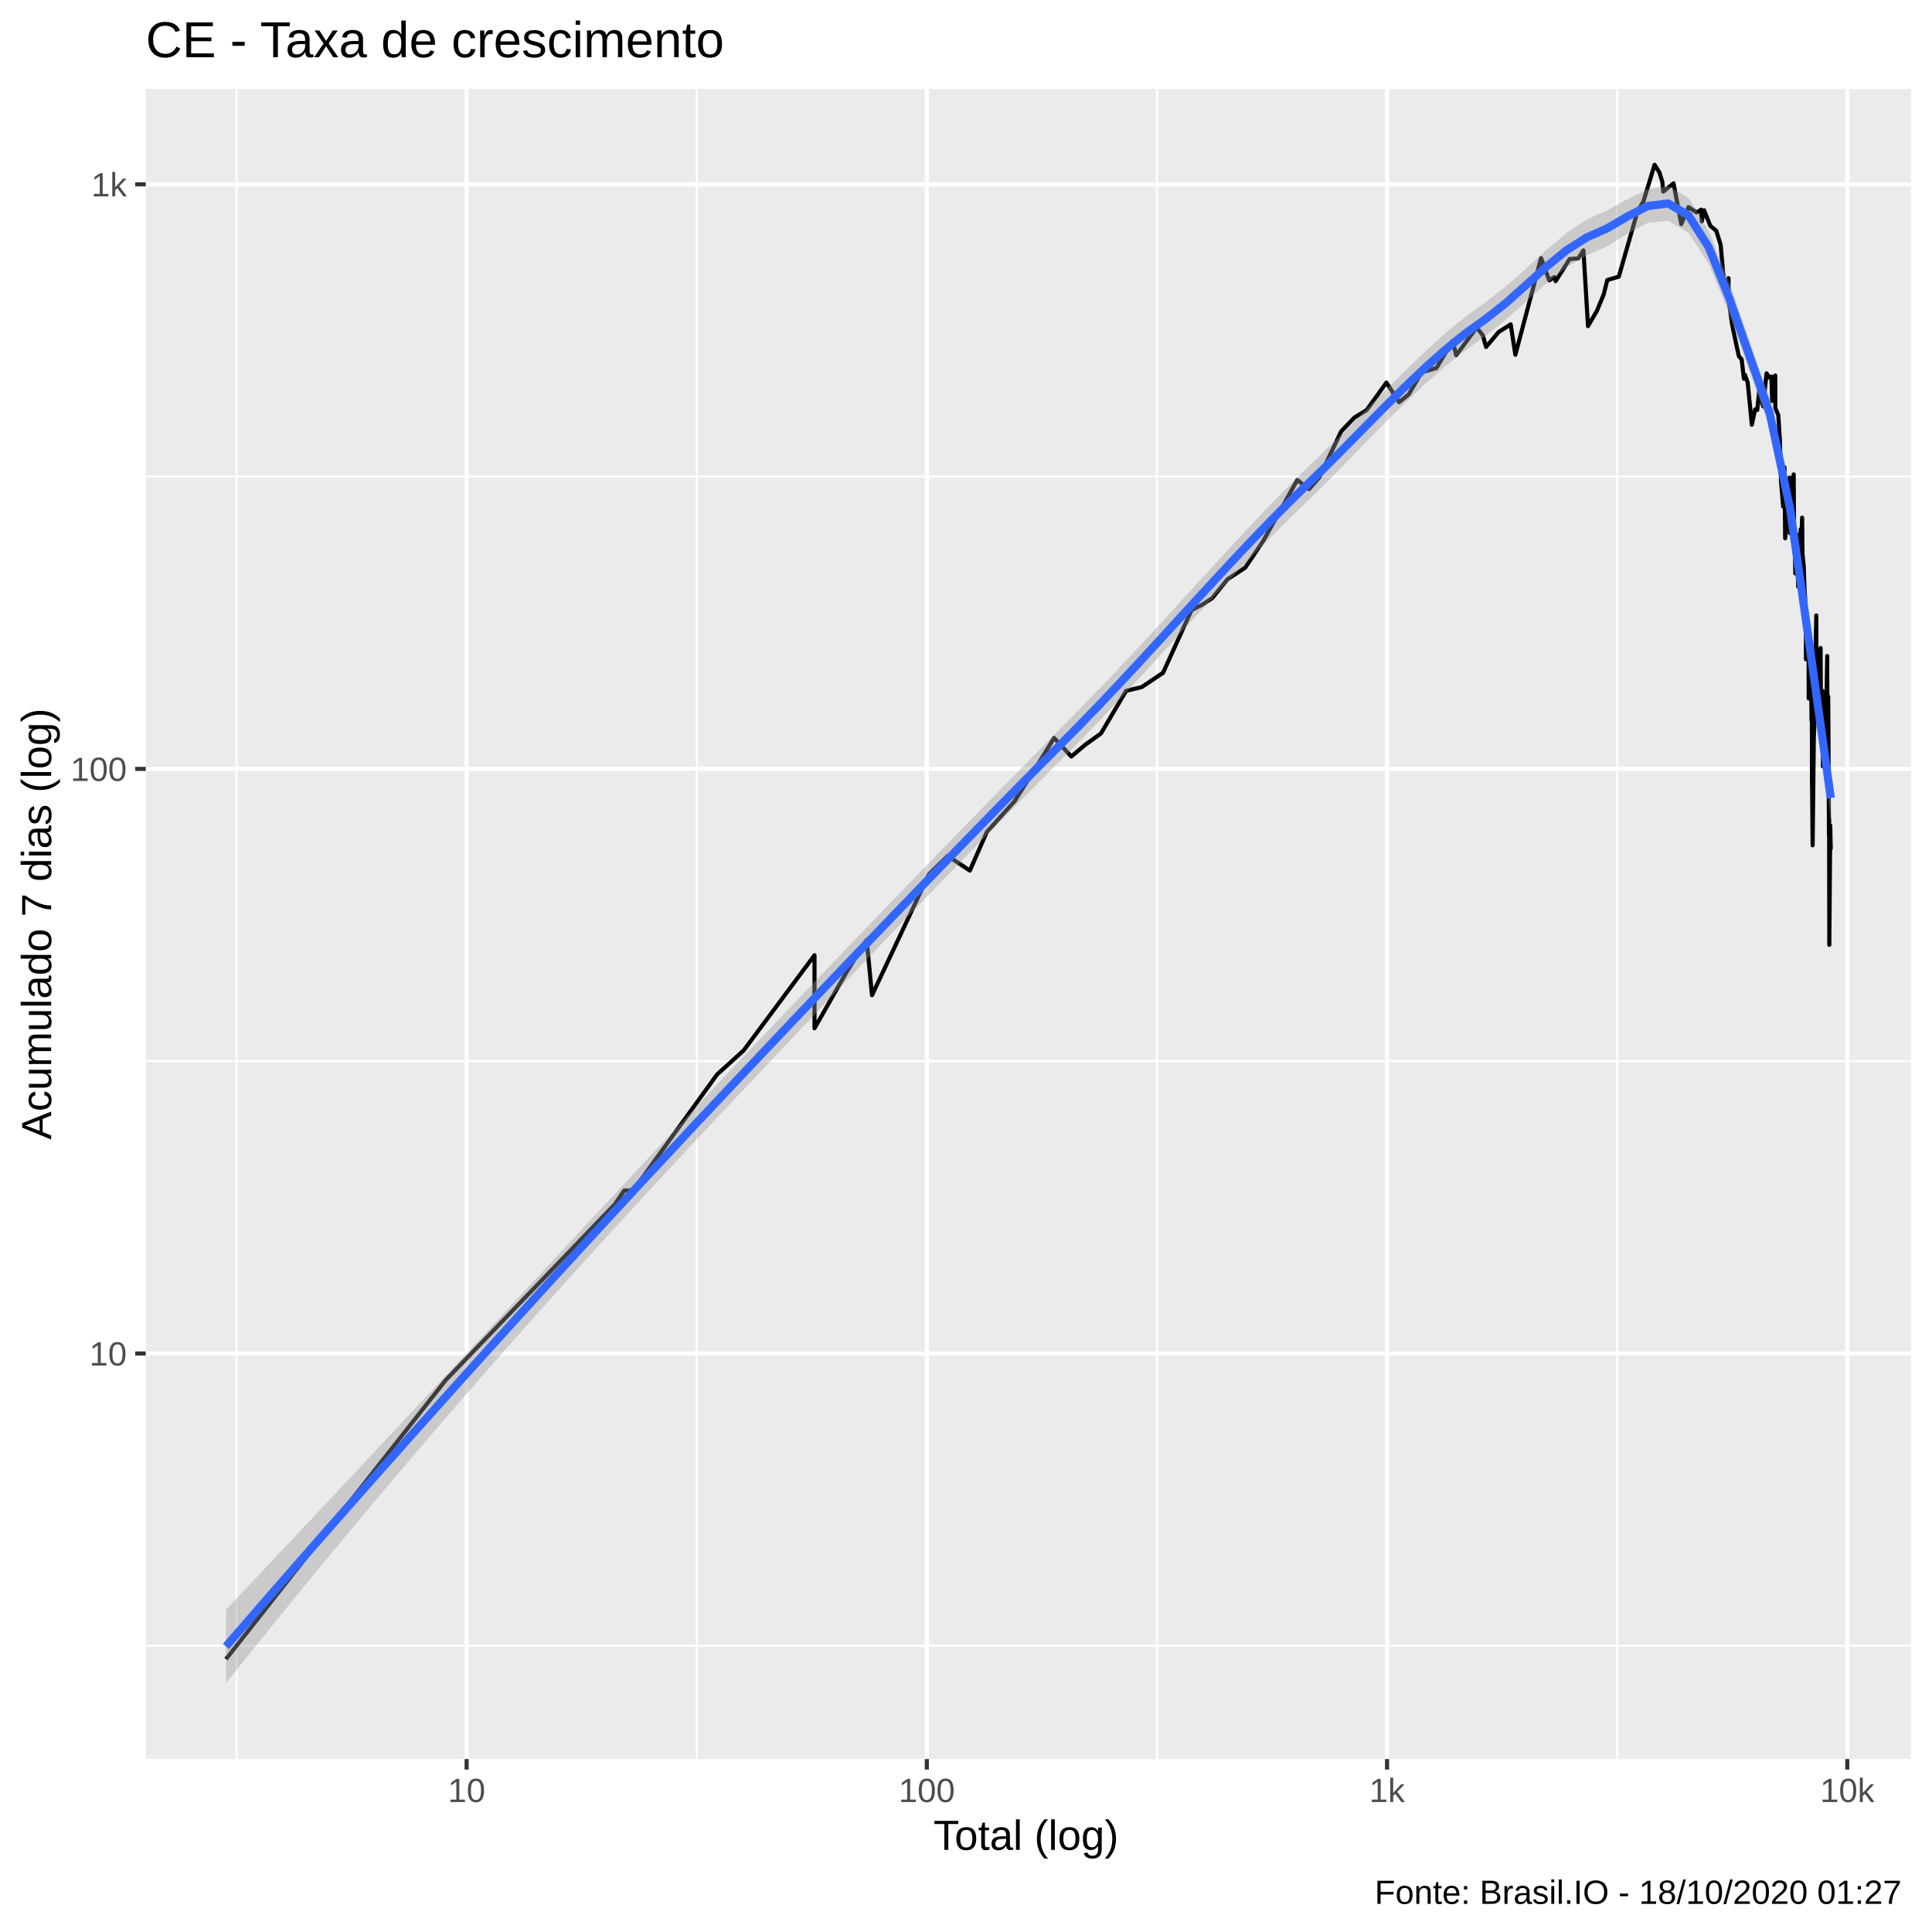
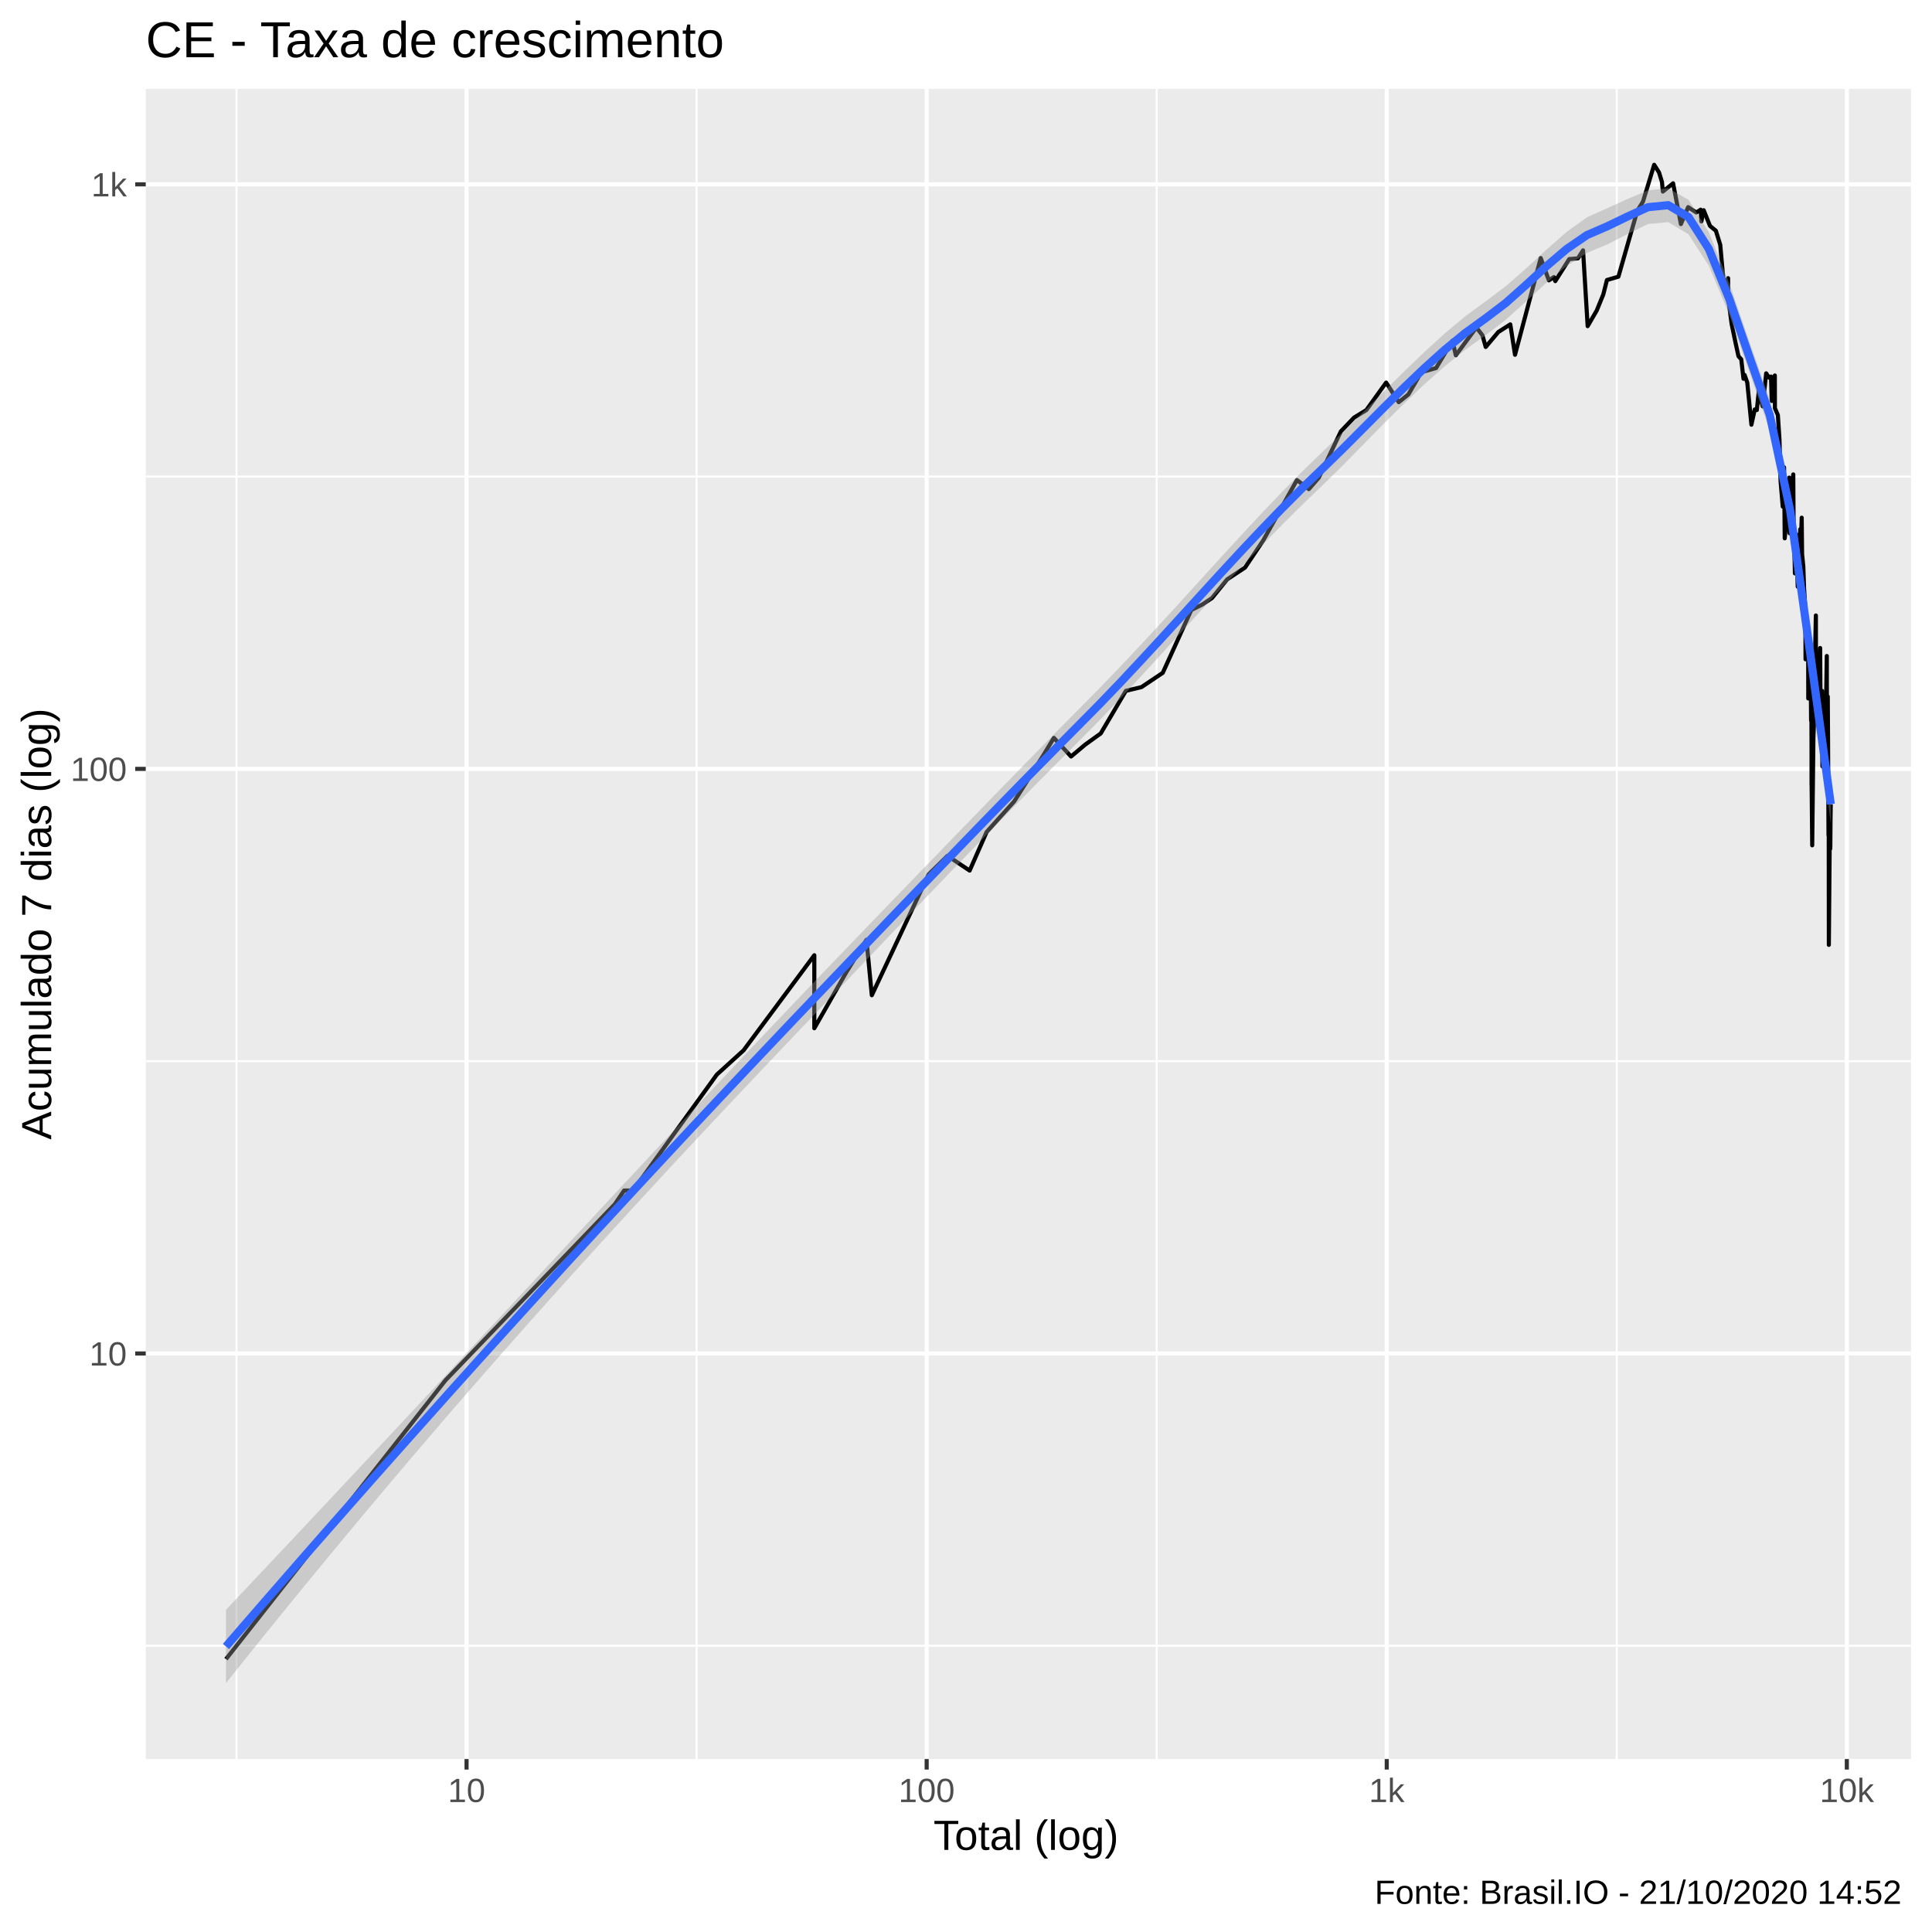
<svg xmlns="http://www.w3.org/2000/svg" viewBox="0 0 504.00 504.00">
  <defs>
    <style type="text/css">
    line, polyline, polygon, path, rect, circle {
      fill: none;
      stroke: #000000;
      stroke-linecap: round;
      stroke-linejoin: round;
      stroke-miterlimit: 10.00;
    }
  </style>
  </defs>
  <rect width="100%" height="100%" style="stroke: none; fill: #FFFFFF;" />
  <rect x="-0" y="0.00" width="504.00" height="504.00" style="stroke-width: 1.07; stroke: #FFFFFF; fill: #FFFFFF;" />
  <defs>
    <clipPath id="cpMzguMDJ8NDk4LjUyfDQ1OC44OHwyMy4xOQ==">
      <rect x="38.02" y="23.19" width="460.50" height="435.69" />
    </clipPath>
  </defs>
  <rect x="38.02" y="23.19" width="460.50" height="435.69" style="stroke-width: 1.07; stroke: none; fill: #EBEBEB;" clip-path="url(#cpMzguMDJ8NDk4LjUyfDQ1OC44OHwyMy4xOQ==)" />
  <polyline points="38.02,429.33 498.52,429.33 " style="stroke-width: 0.53; stroke: #FFFFFF; stroke-linecap: butt;" clip-path="url(#cpMzguMDJ8NDk4LjUyfDQ1OC44OHwyMy4xOQ==)" />
  <polyline points="38.02,276.83 498.52,276.83 " style="stroke-width: 0.53; stroke: #FFFFFF; stroke-linecap: butt;" clip-path="url(#cpMzguMDJ8NDk4LjUyfDQ1OC44OHwyMy4xOQ==)" />
  <polyline points="38.02,124.33 498.52,124.33 " style="stroke-width: 0.53; stroke: #FFFFFF; stroke-linecap: butt;" clip-path="url(#cpMzguMDJ8NDk4LjUyfDQ1OC44OHwyMy4xOQ==)" />
  <polyline points="61.70,458.88 61.70,23.19 " style="stroke-width: 0.53; stroke: #FFFFFF; stroke-linecap: butt;" clip-path="url(#cpMzguMDJ8NDk4LjUyfDQ1OC44OHwyMy4xOQ==)" />
-   <polyline points="181.76,458.88 181.76,23.19 " style="stroke-width: 0.53; stroke: #FFFFFF; stroke-linecap: butt;" clip-path="url(#cpMzguMDJ8NDk4LjUyfDQ1OC44OHwyMy4xOQ==)" />
-   <polyline points="301.81,458.88 301.81,23.19 " style="stroke-width: 0.53; stroke: #FFFFFF; stroke-linecap: butt;" clip-path="url(#cpMzguMDJ8NDk4LjUyfDQ1OC44OHwyMy4xOQ==)" />
-   <polyline points="421.87,458.88 421.87,23.19 " style="stroke-width: 0.53; stroke: #FFFFFF; stroke-linecap: butt;" clip-path="url(#cpMzguMDJ8NDk4LjUyfDQ1OC44OHwyMy4xOQ==)" />
+   <polyline points="181.72,458.88 181.72,23.19 " style="stroke-width: 0.53; stroke: #FFFFFF; stroke-linecap: butt;" clip-path="url(#cpMzguMDJ8NDk4LjUyfDQ1OC44OHwyMy4xOQ==)" />
+   <polyline points="301.75,458.88 301.75,23.19 " style="stroke-width: 0.53; stroke: #FFFFFF; stroke-linecap: butt;" clip-path="url(#cpMzguMDJ8NDk4LjUyfDQ1OC44OHwyMy4xOQ==)" />
+   <polyline points="421.77,458.88 421.77,23.19 " style="stroke-width: 0.53; stroke: #FFFFFF; stroke-linecap: butt;" clip-path="url(#cpMzguMDJ8NDk4LjUyfDQ1OC44OHwyMy4xOQ==)" />
  <polyline points="38.02,353.08 498.52,353.08 " style="stroke-width: 1.07; stroke: #FFFFFF; stroke-linecap: butt;" clip-path="url(#cpMzguMDJ8NDk4LjUyfDQ1OC44OHwyMy4xOQ==)" />
  <polyline points="38.02,200.58 498.52,200.58 " style="stroke-width: 1.07; stroke: #FFFFFF; stroke-linecap: butt;" clip-path="url(#cpMzguMDJ8NDk4LjUyfDQ1OC44OHwyMy4xOQ==)" />
  <polyline points="38.02,48.09 498.52,48.09 " style="stroke-width: 1.07; stroke: #FFFFFF; stroke-linecap: butt;" clip-path="url(#cpMzguMDJ8NDk4LjUyfDQ1OC44OHwyMy4xOQ==)" />
-   <polyline points="121.73,458.88 121.73,23.19 " style="stroke-width: 1.07; stroke: #FFFFFF; stroke-linecap: butt;" clip-path="url(#cpMzguMDJ8NDk4LjUyfDQ1OC44OHwyMy4xOQ==)" />
-   <polyline points="241.78,458.88 241.78,23.19 " style="stroke-width: 1.07; stroke: #FFFFFF; stroke-linecap: butt;" clip-path="url(#cpMzguMDJ8NDk4LjUyfDQ1OC44OHwyMy4xOQ==)" />
-   <polyline points="361.84,458.88 361.84,23.19 " style="stroke-width: 1.07; stroke: #FFFFFF; stroke-linecap: butt;" clip-path="url(#cpMzguMDJ8NDk4LjUyfDQ1OC44OHwyMy4xOQ==)" />
-   <polyline points="481.90,458.88 481.90,23.19 " style="stroke-width: 1.07; stroke: #FFFFFF; stroke-linecap: butt;" clip-path="url(#cpMzguMDJ8NDk4LjUyfDQ1OC44OHwyMy4xOQ==)" />
-   <polyline points="58.95,432.82 58.95,432.82 73.95,413.76 85.59,398.98 85.59,398.98 103.13,376.70 116.24,360.06 160.41,314.15 162.84,310.57 165.16,310.57 187.05,280.32 187.05,280.32 194.01,274.01 212.48,249.19 212.48,268.25 220.90,253.47 226.09,245.18 227.48,259.63 242.30,228.10 247.23,223.27 253.00,227.11 257.43,217.04 264.64,209.05 272.43,196.72 274.98,192.49 279.47,197.35 283.13,194.27 287.21,191.33 293.77,180.22 297.83,179.25 303.40,175.52 310.84,159.13 313.67,157.73 316.24,156.02 320.21,151.13 324.86,148.06 329.62,140.97 338.41,125.23 341.50,127.60 344.13,124.59 349.88,112.52 353.31,108.94 356.52,106.97 361.68,99.80 364.98,104.91 367.47,102.91 370.87,97.11 374.71,96.01 378.97,88.90 379.87,92.68 385.23,85.43 386.80,87.44 387.67,90.51 390.96,86.61 394.09,84.62 395.31,92.55 402.02,67.32 404.15,73.14 405.45,72.28 405.81,73.34 409.47,67.58 411.72,67.40 413.07,65.31 414.26,85.08 416.61,81.04 418.35,76.82 419.30,73.05 422.29,72.18 427.22,54.99 428.70,52.61 431.63,42.99 432.89,44.98 433.66,47.49 433.89,49.97 436.57,47.82 438.60,58.46 440.48,54.04 442.62,55.43 443.76,54.70 443.94,57.77 444.54,54.84 446.18,58.93 447.72,60.19 448.86,63.87 449.70,73.14 450.70,73.14 450.91,72.57 450.94,77.85 451.83,84.51 452.84,89.39 453.63,92.94 454.34,93.73 454.93,98.80 455.15,98.51 455.22,97.81 455.92,99.80 456.52,105.86 457.00,110.79 457.86,106.81 458.41,106.97 458.94,101.86 458.96,100.38 459.47,104.29 459.94,106.01 460.84,97.39 461.59,98.51 462.11,98.23 462.30,104.60 462.31,103.98 463.11,97.95 463.13,106.49 463.90,108.28 464.32,114.84 464.52,122.73 464.61,125.44 464.62,125.65 465.17,132.16 465.52,121.91 465.69,140.43 466.27,134.31 466.59,130.07 466.76,127.38 466.86,124.59 466.96,139.11 467.70,125.44 467.92,123.76 468.02,139.11 468.21,143.72 468.30,147.17 468.34,149.58 468.68,139.37 469.08,153.04 469.43,146.88 469.74,138.07 469.91,138.85 469.96,139.90 470.12,135.05 470.22,144.56 470.54,147.77 470.75,153.69 470.99,157.38 471.08,161.29 471.10,163.52 471.12,171.99 471.37,162.39 471.56,169.87 471.81,167.42 471.83,182.20 471.98,177.83 472.11,169.87 472.11,171.13 472.40,168.23 472.47,176.43 472.57,187.96 472.64,183.72 472.68,193.08 472.69,204.68 472.71,203.98 472.86,220.52 473.17,192.49 473.31,189.06 473.62,170.29 473.81,160.56 473.82,160.56 473.83,160.92 473.83,170.29 473.96,183.72 474.24,172.42 474.38,185.80 474.53,188.51 474.55,188.51 474.55,188.51 474.62,182.70 474.93,169.04 475.02,183.21 475.12,186.34 475.20,193.08 475.24,190.75 475.32,183.72 475.43,180.22 475.53,199.92 475.68,193.08 475.77,194.27 475.85,194.27 475.93,190.18 475.94,196.72 476.10,191.91 476.15,196.10 476.37,189.62 476.67,171.13 476.67,177.36 476.70,181.70 476.72,181.70 476.79,189.06 476.92,181.70 477.00,194.27 477.12,217.89 477.15,213.73 477.17,213.73 477.17,215.36 477.18,226.12 477.21,246.49 477.46,215.36 477.54,219.64 477.56,221.43 477.59,220.52 " style="stroke-width: 1.07; stroke-linecap: butt;" clip-path="url(#cpMzguMDJ8NDk4LjUyfDQ1OC44OHwyMy4xOQ==)" />
-   <polygon points="58.95,419.94 64.25,414.32 69.55,408.70 74.85,403.07 80.15,397.43 85.45,391.79 90.75,386.15 96.05,380.49 101.35,374.84 106.65,369.17 111.95,363.50 117.24,357.82 122.54,352.14 127.84,346.45 133.14,340.76 138.44,335.06 143.74,329.36 149.04,323.66 154.34,317.96 159.64,312.27 164.94,306.58 170.24,300.90 175.54,295.23 180.83,289.57 186.13,283.93 191.43,278.30 196.73,272.69 202.03,267.10 207.33,261.53 212.63,255.97 217.93,250.43 223.23,244.91 228.53,239.41 233.83,233.91 239.13,228.43 244.43,222.96 249.72,217.50 255.02,212.06 260.32,206.62 265.62,201.21 270.92,195.82 276.22,190.45 281.52,185.10 286.82,179.64 292.12,174.07 297.42,168.41 302.72,162.68 308.02,156.89 313.31,151.09 318.61,145.31 323.91,139.58 329.21,133.95 334.51,128.47 339.81,123.19 345.11,118.07 350.41,112.83 355.71,107.52 361.01,102.20 366.31,96.95 371.61,91.86 376.90,87.05 382.20,82.67 387.50,78.84 392.80,74.73 398.10,70.06 403.40,65.23 408.70,60.75 414.00,57.22 419.30,54.85 424.60,51.92 429.90,49.33 435.20,48.60 440.49,51.63 445.79,60.23 451.09,73.61 456.39,88.85 461.69,103.93 466.99,129.03 472.29,166.99 477.59,203.20 477.59,213.16 472.29,173.10 466.99,136.49 461.69,111.83 456.39,96.88 451.09,81.88 445.79,68.91 440.49,60.76 435.20,57.57 429.90,58.12 424.60,60.94 419.30,64.25 414.00,66.57 408.70,69.76 403.40,73.93 398.10,78.67 392.80,83.45 387.50,87.67 382.20,91.43 376.90,95.66 371.61,100.30 366.31,105.29 361.01,110.56 355.71,115.99 350.41,121.45 345.11,126.81 339.81,131.95 334.51,137.15 329.21,142.50 323.91,147.99 318.61,153.60 313.31,159.30 308.02,165.07 302.72,170.87 297.42,176.66 292.12,182.39 286.82,188.02 281.52,193.50 276.22,198.83 270.92,204.16 265.62,209.51 260.32,214.90 255.02,220.31 249.72,225.75 244.43,231.21 239.13,236.71 233.83,242.23 228.53,247.77 223.23,253.33 217.93,258.91 212.63,264.50 207.33,270.11 202.03,275.71 196.73,281.33 191.43,286.94 186.13,292.58 180.83,298.24 175.54,303.92 170.24,309.63 164.94,315.38 159.64,321.15 154.34,326.96 149.04,332.81 143.74,338.69 138.44,344.62 133.14,350.59 127.84,356.61 122.54,362.67 117.24,368.77 111.95,374.93 106.65,381.13 101.35,387.38 96.05,393.67 90.75,400.02 85.45,406.41 80.15,412.85 74.85,419.34 69.55,425.87 64.25,432.45 58.95,439.07 " style="stroke-width: 0.00; stroke: none; fill: #999999; fill-opacity: 0.40;" clip-path="url(#cpMzguMDJ8NDk4LjUyfDQ1OC44OHwyMy4xOQ==)" />
-   <polyline points="58.95,419.94 64.25,414.32 69.55,408.70 74.85,403.07 80.15,397.43 85.45,391.79 90.75,386.15 96.05,380.49 101.35,374.84 106.65,369.17 111.95,363.50 117.24,357.82 122.54,352.14 127.84,346.45 133.14,340.76 138.44,335.06 143.74,329.36 149.04,323.66 154.34,317.96 159.64,312.27 164.94,306.58 170.24,300.90 175.54,295.23 180.83,289.57 186.13,283.93 191.43,278.30 196.73,272.69 202.03,267.10 207.33,261.53 212.63,255.97 217.93,250.43 223.23,244.91 228.53,239.41 233.83,233.91 239.13,228.43 244.43,222.96 249.72,217.50 255.02,212.06 260.32,206.62 265.62,201.21 270.92,195.82 276.22,190.45 281.52,185.10 286.82,179.64 292.12,174.07 297.42,168.41 302.72,162.68 308.02,156.89 313.31,151.09 318.61,145.31 323.91,139.58 329.21,133.95 334.51,128.47 339.81,123.19 345.11,118.07 350.41,112.83 355.71,107.52 361.01,102.20 366.31,96.95 371.61,91.86 376.90,87.05 382.20,82.67 387.50,78.84 392.80,74.73 398.10,70.06 403.40,65.23 408.70,60.75 414.00,57.22 419.30,54.85 424.60,51.92 429.90,49.33 435.20,48.60 440.49,51.63 445.79,60.23 451.09,73.61 456.39,88.85 461.69,103.93 466.99,129.03 472.29,166.99 477.59,203.20 " style="stroke-width: 2.13; stroke: none;" clip-path="url(#cpMzguMDJ8NDk4LjUyfDQ1OC44OHwyMy4xOQ==)" />
-   <polyline points="477.59,213.16 472.29,173.10 466.99,136.49 461.69,111.83 456.39,96.88 451.09,81.88 445.79,68.91 440.49,60.76 435.20,57.57 429.90,58.12 424.60,60.94 419.30,64.25 414.00,66.57 408.70,69.76 403.40,73.93 398.10,78.67 392.80,83.45 387.50,87.67 382.20,91.43 376.90,95.66 371.61,100.30 366.31,105.29 361.01,110.56 355.71,115.99 350.41,121.45 345.11,126.81 339.81,131.95 334.51,137.15 329.21,142.50 323.91,147.99 318.61,153.60 313.31,159.30 308.02,165.07 302.72,170.87 297.42,176.66 292.12,182.39 286.82,188.02 281.52,193.50 276.22,198.83 270.92,204.16 265.62,209.51 260.32,214.90 255.02,220.31 249.72,225.75 244.43,231.21 239.13,236.71 233.83,242.23 228.53,247.77 223.23,253.33 217.93,258.91 212.63,264.50 207.33,270.11 202.03,275.71 196.73,281.33 191.43,286.94 186.13,292.58 180.83,298.24 175.54,303.92 170.24,309.63 164.94,315.38 159.64,321.15 154.34,326.96 149.04,332.81 143.74,338.69 138.44,344.62 133.14,350.59 127.84,356.61 122.54,362.67 117.24,368.77 111.95,374.93 106.65,381.13 101.35,387.38 96.05,393.67 90.75,400.02 85.45,406.41 80.15,412.85 74.85,419.34 69.55,425.87 64.25,432.45 58.95,439.07 " style="stroke-width: 2.13; stroke: none;" clip-path="url(#cpMzguMDJ8NDk4LjUyfDQ1OC44OHwyMy4xOQ==)" />
-   <polyline points="58.95,429.51 64.25,423.39 69.55,417.28 74.85,411.20 80.15,405.14 85.45,399.10 90.75,393.08 96.05,387.08 101.35,381.11 106.65,375.15 111.95,369.21 117.24,363.30 122.54,357.40 127.84,351.53 133.14,345.67 138.44,339.84 143.74,334.03 149.04,328.24 154.34,322.46 159.64,316.71 164.94,310.98 170.24,305.27 175.54,299.58 180.83,293.90 186.13,288.25 191.43,282.62 196.73,277.01 202.03,271.41 207.33,265.82 212.63,260.24 217.93,254.67 223.23,249.12 228.53,243.59 233.83,238.07 239.13,232.57 244.43,227.09 249.72,221.62 255.02,216.18 260.32,210.76 265.62,205.36 270.92,199.99 276.22,194.64 281.52,189.30 286.82,183.83 292.12,178.23 297.42,172.53 302.72,166.77 308.02,160.98 313.31,155.20 318.61,149.45 323.91,143.78 329.21,138.22 334.51,132.81 339.81,127.57 345.11,122.44 350.41,117.14 355.71,111.75 361.01,106.38 366.31,101.12 371.61,96.08 376.90,91.35 382.20,87.05 387.50,83.26 392.80,79.09 398.10,74.36 403.40,69.58 408.70,65.25 414.00,61.90 419.30,59.55 424.60,56.43 429.90,53.72 435.20,53.09 440.49,56.19 445.79,64.57 451.09,77.75 456.39,92.86 461.69,107.88 466.99,132.76 472.29,170.05 477.59,208.18 " style="stroke-width: 2.13; stroke: #3366FF; stroke-linecap: butt;" clip-path="url(#cpMzguMDJ8NDk4LjUyfDQ1OC44OHwyMy4xOQ==)" />
+   <polyline points="121.71,458.88 121.71,23.19 " style="stroke-width: 1.07; stroke: #FFFFFF; stroke-linecap: butt;" clip-path="url(#cpMzguMDJ8NDk4LjUyfDQ1OC44OHwyMy4xOQ==)" />
+   <polyline points="241.74,458.88 241.74,23.19 " style="stroke-width: 1.07; stroke: #FFFFFF; stroke-linecap: butt;" clip-path="url(#cpMzguMDJ8NDk4LjUyfDQ1OC44OHwyMy4xOQ==)" />
+   <polyline points="361.76,458.88 361.76,23.19 " style="stroke-width: 1.07; stroke: #FFFFFF; stroke-linecap: butt;" clip-path="url(#cpMzguMDJ8NDk4LjUyfDQ1OC44OHwyMy4xOQ==)" />
+   <polyline points="481.78,458.88 481.78,23.19 " style="stroke-width: 1.07; stroke: #FFFFFF; stroke-linecap: butt;" clip-path="url(#cpMzguMDJ8NDk4LjUyfDQ1OC44OHwyMy4xOQ==)" />
+   <polyline points="58.95,432.81 58.95,432.81 73.95,413.76 85.58,398.98 85.58,398.98 103.12,376.70 116.22,360.06 160.39,314.15 162.81,310.57 165.13,310.57 187.01,280.32 187.01,280.32 193.97,274.01 212.43,249.19 212.43,268.24 220.86,253.47 226.04,245.18 227.43,259.63 242.25,228.10 247.18,223.26 252.95,227.11 257.38,217.04 264.58,209.05 272.37,196.72 274.92,192.49 279.41,197.35 283.07,194.27 287.15,191.33 293.70,180.22 297.77,179.25 303.33,175.52 310.77,159.13 313.60,157.73 316.17,156.01 320.14,151.13 324.79,148.06 329.54,140.97 338.33,125.23 341.43,127.60 344.05,124.59 349.80,112.52 353.23,108.94 356.44,106.97 361.60,99.80 364.89,104.91 367.39,102.91 370.78,97.11 374.63,96.01 378.89,88.90 379.78,92.68 385.14,85.43 386.71,87.44 387.58,90.51 390.87,86.61 393.99,84.62 395.22,92.55 401.93,67.32 404.05,73.14 405.36,72.28 405.72,73.34 409.37,67.58 411.63,67.40 412.97,65.31 414.17,85.08 416.52,81.04 418.25,76.82 419.20,73.05 422.19,72.18 427.12,54.99 428.60,52.61 431.52,42.99 432.79,44.98 433.56,47.49 433.79,49.97 436.46,47.82 438.50,58.46 440.38,54.04 442.52,55.43 443.65,54.70 443.84,57.77 444.44,54.84 446.08,58.93 447.62,60.19 448.76,63.87 449.60,73.14 450.59,73.14 450.81,72.57 450.84,77.85 451.73,84.51 452.74,89.39 453.52,92.94 454.24,93.73 454.82,98.80 455.04,98.51 455.11,97.81 455.81,99.80 456.41,105.86 456.89,110.79 457.76,106.81 458.30,106.97 458.84,101.86 458.85,100.38 459.36,104.29 459.83,106.01 460.74,97.39 461.48,98.51 462.00,98.23 462.19,104.60 462.21,103.98 463.00,97.95 463.02,106.49 463.79,108.28 464.22,114.84 464.41,122.73 464.50,125.44 464.51,125.65 465.06,132.16 465.41,121.91 465.58,140.43 466.16,134.31 466.48,130.07 466.65,127.38 466.75,124.59 466.85,139.11 467.59,125.44 467.81,123.76 467.91,139.11 468.10,143.71 468.19,147.17 468.23,149.58 468.57,139.37 468.97,153.04 469.32,146.88 469.63,138.07 469.80,138.85 469.85,139.90 470.01,135.05 470.11,144.56 470.43,147.77 470.64,153.69 470.88,157.38 470.97,161.29 470.98,163.52 471.01,171.99 471.26,162.39 471.45,169.87 471.70,167.42 471.72,182.20 471.87,177.83 471.99,169.87 472.00,171.13 472.29,168.22 472.36,176.43 472.46,187.96 472.53,183.72 472.57,193.08 472.58,204.68 472.59,203.98 472.75,220.52 473.06,192.49 473.19,189.06 473.51,170.29 473.70,160.56 473.71,160.56 473.71,160.92 473.72,170.29 473.85,183.72 474.13,172.42 474.26,185.80 474.42,188.51 474.43,188.51 474.44,188.51 474.51,182.70 474.82,169.04 474.91,183.21 475.01,186.34 475.09,193.08 475.12,190.75 475.21,183.72 475.32,180.22 475.41,199.92 475.57,193.08 475.66,194.27 475.74,194.27 475.81,190.18 475.83,196.72 475.99,191.90 476.04,196.10 476.26,189.62 476.56,171.13 476.56,177.36 476.58,181.70 476.60,181.70 476.68,189.06 476.81,181.70 476.89,194.27 477.00,217.89 477.03,213.73 477.06,213.73 477.06,215.36 477.07,226.12 477.09,246.49 477.35,215.36 477.43,219.63 477.45,221.42 477.48,220.52 477.49,218.76 477.53,213.73 477.59,209.81 " style="stroke-width: 1.07; stroke-linecap: butt;" clip-path="url(#cpMzguMDJ8NDk4LjUyfDQ1OC44OHwyMy4xOQ==)" />
+   <polygon points="58.95,419.96 64.25,414.33 69.55,408.70 74.85,403.07 80.15,397.43 85.45,391.78 90.75,386.13 96.05,380.47 101.35,374.81 106.65,369.14 111.95,363.47 117.24,357.78 122.54,352.10 127.84,346.40 133.14,340.71 138.44,335.01 143.74,329.31 149.04,323.60 154.34,317.91 159.64,312.21 164.94,306.52 170.24,300.84 175.54,295.17 180.83,289.51 186.13,283.86 191.43,278.24 196.73,272.62 202.03,267.03 207.33,261.46 212.63,255.91 217.93,250.38 223.23,244.87 228.53,239.36 233.83,233.87 239.13,228.39 244.43,222.92 249.72,217.44 255.02,211.98 260.32,206.52 265.62,201.08 270.92,195.66 276.22,190.26 281.52,184.90 286.82,179.53 292.12,174.03 297.42,168.41 302.72,162.70 308.02,156.92 313.31,151.10 318.61,145.28 323.91,139.50 329.21,133.81 334.51,128.25 339.81,122.89 345.11,117.77 350.41,112.63 355.71,107.39 361.01,102.12 366.31,96.89 371.61,91.80 376.90,86.97 382.20,82.53 387.50,78.66 392.80,74.67 398.10,70.03 403.40,65.14 408.70,60.49 414.00,56.68 419.30,54.30 424.60,51.90 429.90,49.66 435.20,49.11 440.49,52.12 445.79,60.58 451.09,73.80 456.39,89.18 461.69,104.26 466.99,129.39 472.29,167.71 477.59,204.87 477.59,214.69 472.29,174.02 466.99,136.86 461.69,112.30 456.39,97.18 451.09,82.01 445.79,69.32 440.49,61.13 435.20,57.94 429.90,58.45 424.60,61.04 419.30,63.76 414.00,65.96 408.70,69.40 403.40,73.78 398.10,78.64 392.80,83.42 387.50,87.49 382.20,91.27 376.90,95.53 371.61,100.21 366.31,105.24 361.01,110.51 355.71,115.91 350.41,121.30 345.11,126.51 339.81,131.59 334.51,136.85 329.21,142.27 323.91,147.83 318.61,153.50 313.31,159.26 308.02,165.08 302.72,170.90 297.42,176.68 292.12,182.37 286.82,187.91 281.52,193.27 276.22,198.59 270.92,203.94 265.62,209.31 260.32,214.72 255.02,220.17 249.72,225.64 244.43,231.15 239.13,236.68 233.83,242.23 228.53,247.79 223.23,253.36 217.93,258.92 212.63,264.47 207.33,270.03 202.03,275.60 196.73,281.19 191.43,286.81 186.13,292.45 180.83,298.11 175.54,303.80 170.24,309.52 164.94,315.27 159.64,321.05 154.34,326.87 149.04,332.72 143.74,338.62 138.44,344.55 133.14,350.53 127.84,356.55 122.54,362.62 117.24,368.73 111.95,374.89 106.65,381.09 101.35,387.35 96.05,393.65 90.75,400.00 85.45,406.40 80.15,412.84 74.85,419.33 69.55,425.86 64.25,432.45 58.95,439.07 " style="stroke-width: 0.00; stroke: none; fill: #999999; fill-opacity: 0.40;" clip-path="url(#cpMzguMDJ8NDk4LjUyfDQ1OC44OHwyMy4xOQ==)" />
+   <polyline points="58.95,419.96 64.25,414.33 69.55,408.70 74.85,403.07 80.15,397.43 85.45,391.78 90.75,386.13 96.05,380.47 101.35,374.81 106.65,369.14 111.95,363.47 117.24,357.78 122.54,352.10 127.84,346.40 133.14,340.71 138.44,335.01 143.74,329.31 149.04,323.60 154.34,317.91 159.64,312.21 164.94,306.52 170.24,300.84 175.54,295.17 180.83,289.51 186.13,283.86 191.43,278.24 196.73,272.62 202.03,267.03 207.33,261.46 212.63,255.91 217.93,250.38 223.23,244.87 228.53,239.36 233.83,233.87 239.13,228.39 244.43,222.92 249.72,217.44 255.02,211.98 260.32,206.52 265.62,201.08 270.92,195.66 276.22,190.26 281.52,184.90 286.82,179.53 292.12,174.03 297.42,168.41 302.72,162.70 308.02,156.92 313.31,151.10 318.61,145.28 323.91,139.50 329.21,133.81 334.51,128.25 339.81,122.89 345.11,117.77 350.41,112.63 355.71,107.39 361.01,102.12 366.31,96.89 371.61,91.80 376.90,86.97 382.20,82.53 387.50,78.66 392.80,74.67 398.10,70.03 403.40,65.14 408.70,60.49 414.00,56.68 419.30,54.30 424.60,51.90 429.90,49.66 435.20,49.11 440.49,52.12 445.79,60.58 451.09,73.80 456.39,89.18 461.69,104.26 466.99,129.39 472.29,167.71 477.59,204.87 " style="stroke-width: 2.13; stroke: none;" clip-path="url(#cpMzguMDJ8NDk4LjUyfDQ1OC44OHwyMy4xOQ==)" />
+   <polyline points="477.59,214.69 472.29,174.02 466.99,136.86 461.69,112.30 456.39,97.18 451.09,82.01 445.79,69.32 440.49,61.13 435.20,57.94 429.90,58.45 424.60,61.04 419.30,63.76 414.00,65.96 408.70,69.40 403.40,73.78 398.10,78.64 392.80,83.42 387.50,87.49 382.20,91.27 376.90,95.53 371.61,100.21 366.31,105.24 361.01,110.51 355.71,115.91 350.41,121.30 345.11,126.51 339.81,131.59 334.51,136.85 329.21,142.27 323.91,147.83 318.61,153.50 313.31,159.26 308.02,165.08 302.72,170.90 297.42,176.68 292.12,182.37 286.82,187.91 281.52,193.27 276.22,198.59 270.92,203.94 265.62,209.31 260.32,214.72 255.02,220.17 249.72,225.64 244.43,231.15 239.13,236.68 233.83,242.23 228.53,247.79 223.23,253.36 217.93,258.92 212.63,264.47 207.33,270.03 202.03,275.60 196.73,281.19 191.43,286.81 186.13,292.45 180.83,298.11 175.54,303.80 170.24,309.52 164.94,315.27 159.64,321.05 154.34,326.87 149.04,332.72 143.74,338.62 138.44,344.55 133.14,350.53 127.84,356.55 122.54,362.62 117.24,368.73 111.95,374.89 106.65,381.09 101.35,387.35 96.05,393.65 90.75,400.00 85.45,406.40 80.15,412.84 74.85,419.33 69.55,425.86 64.25,432.45 58.95,439.07 " style="stroke-width: 2.13; stroke: none;" clip-path="url(#cpMzguMDJ8NDk4LjUyfDQ1OC44OHwyMy4xOQ==)" />
+   <polyline points="58.95,429.52 64.25,423.39 69.55,417.28 74.85,411.20 80.15,405.13 85.45,399.09 90.75,393.07 96.05,387.06 101.35,381.08 106.65,375.12 111.95,369.18 117.24,363.26 122.54,357.36 127.84,351.48 133.14,345.62 138.44,339.78 143.74,333.96 149.04,328.16 154.34,322.39 159.64,316.63 164.94,310.89 170.24,305.18 175.54,299.48 180.83,293.81 186.13,288.16 191.43,282.52 196.73,276.91 202.03,271.32 207.33,265.74 212.63,260.19 217.93,254.65 223.23,249.11 228.53,243.58 233.83,238.05 239.13,232.53 244.43,227.03 249.72,221.54 255.02,216.07 260.32,210.62 265.62,205.20 270.92,199.80 276.22,194.42 281.52,189.08 286.82,183.72 292.12,178.20 297.42,172.54 302.72,166.80 308.02,161.00 313.31,155.18 318.61,149.39 323.91,143.66 329.21,138.04 334.51,132.55 339.81,127.24 345.11,122.14 350.41,116.96 355.71,111.65 361.01,106.32 366.31,101.07 371.61,96.01 376.90,91.25 382.20,86.90 387.50,83.07 392.80,79.05 398.10,74.33 403.40,69.46 408.70,64.95 414.00,61.32 419.30,59.03 424.60,56.47 429.90,54.05 435.20,53.52 440.49,56.63 445.79,64.95 451.09,77.91 456.39,93.18 461.69,108.28 466.99,133.12 472.29,170.87 477.59,209.78 " style="stroke-width: 2.13; stroke: #3366FF; stroke-linecap: butt;" clip-path="url(#cpMzguMDJ8NDk4LjUyfDQ1OC44OHwyMy4xOQ==)" />
  <defs>
    <clipPath id="cpMC4wMHw1MDQuMDB8NTA0LjAwfDAuMDA=">
      <rect x="0.00" y="0.00" width="504.00" height="504.00" />
    </clipPath>
  </defs>
  <g clip-path="url(#cpMC4wMHw1MDQuMDB8NTA0LjAwfDAuMDA=)">
    <text x="23.30" y="356.23" style="font-size: 8.80px; fill: #4D4D4D; font-family: Arial;" textLength="9.79px" lengthAdjust="spacingAndGlyphs">10</text>
  </g>
  <g clip-path="url(#cpMC4wMHw1MDQuMDB8NTA0LjAwfDAuMDA=)">
    <text x="18.41" y="203.73" style="font-size: 8.80px; fill: #4D4D4D; font-family: Arial;" textLength="14.68px" lengthAdjust="spacingAndGlyphs">100</text>
  </g>
  <g clip-path="url(#cpMC4wMHw1MDQuMDB8NTA0LjAwfDAuMDA=)">
    <text x="23.80" y="51.24" style="font-size: 8.80px; fill: #4D4D4D; font-family: Arial;" textLength="9.29px" lengthAdjust="spacingAndGlyphs">1k</text>
  </g>
  <polyline points="35.28,353.08 38.02,353.08 " style="stroke-width: 1.07; stroke: #333333; stroke-linecap: butt;" clip-path="url(#cpMC4wMHw1MDQuMDB8NTA0LjAwfDAuMDA=)" />
  <polyline points="35.28,200.58 38.02,200.58 " style="stroke-width: 1.07; stroke: #333333; stroke-linecap: butt;" clip-path="url(#cpMC4wMHw1MDQuMDB8NTA0LjAwfDAuMDA=)" />
  <polyline points="35.28,48.09 38.02,48.09 " style="stroke-width: 1.07; stroke: #333333; stroke-linecap: butt;" clip-path="url(#cpMC4wMHw1MDQuMDB8NTA0LjAwfDAuMDA=)" />
-   <polyline points="121.73,461.62 121.73,458.88 " style="stroke-width: 1.07; stroke: #333333; stroke-linecap: butt;" clip-path="url(#cpMC4wMHw1MDQuMDB8NTA0LjAwfDAuMDA=)" />
-   <polyline points="241.78,461.62 241.78,458.88 " style="stroke-width: 1.07; stroke: #333333; stroke-linecap: butt;" clip-path="url(#cpMC4wMHw1MDQuMDB8NTA0LjAwfDAuMDA=)" />
-   <polyline points="361.84,461.62 361.84,458.88 " style="stroke-width: 1.07; stroke: #333333; stroke-linecap: butt;" clip-path="url(#cpMC4wMHw1MDQuMDB8NTA0LjAwfDAuMDA=)" />
-   <polyline points="481.90,461.62 481.90,458.88 " style="stroke-width: 1.07; stroke: #333333; stroke-linecap: butt;" clip-path="url(#cpMC4wMHw1MDQuMDB8NTA0LjAwfDAuMDA=)" />
+   <polyline points="121.71,461.62 121.71,458.88 " style="stroke-width: 1.07; stroke: #333333; stroke-linecap: butt;" clip-path="url(#cpMC4wMHw1MDQuMDB8NTA0LjAwfDAuMDA=)" />
+   <polyline points="241.74,461.62 241.74,458.88 " style="stroke-width: 1.07; stroke: #333333; stroke-linecap: butt;" clip-path="url(#cpMC4wMHw1MDQuMDB8NTA0LjAwfDAuMDA=)" />
+   <polyline points="361.76,461.62 361.76,458.88 " style="stroke-width: 1.07; stroke: #333333; stroke-linecap: butt;" clip-path="url(#cpMC4wMHw1MDQuMDB8NTA0LjAwfDAuMDA=)" />
+   <polyline points="481.78,461.62 481.78,458.88 " style="stroke-width: 1.07; stroke: #333333; stroke-linecap: butt;" clip-path="url(#cpMC4wMHw1MDQuMDB8NTA0LjAwfDAuMDA=)" />
  <g clip-path="url(#cpMC4wMHw1MDQuMDB8NTA0LjAwfDAuMDA=)">
-     <text x="116.83" y="470.11" style="font-size: 8.80px; fill: #4D4D4D; font-family: Arial;" textLength="9.79px" lengthAdjust="spacingAndGlyphs">10</text>
+     <text x="116.82" y="470.11" style="font-size: 8.80px; fill: #4D4D4D; font-family: Arial;" textLength="9.79px" lengthAdjust="spacingAndGlyphs">10</text>
  </g>
  <g clip-path="url(#cpMC4wMHw1MDQuMDB8NTA0LjAwfDAuMDA=)">
-     <text x="234.44" y="470.11" style="font-size: 8.80px; fill: #4D4D4D; font-family: Arial;" textLength="14.68px" lengthAdjust="spacingAndGlyphs">100</text>
+     <text x="234.39" y="470.11" style="font-size: 8.80px; fill: #4D4D4D; font-family: Arial;" textLength="14.68px" lengthAdjust="spacingAndGlyphs">100</text>
  </g>
  <g clip-path="url(#cpMC4wMHw1MDQuMDB8NTA0LjAwfDAuMDA=)">
-     <text x="357.19" y="470.11" style="font-size: 8.80px; fill: #4D4D4D; font-family: Arial;" textLength="9.29px" lengthAdjust="spacingAndGlyphs">1k</text>
+     <text x="357.11" y="470.11" style="font-size: 8.80px; fill: #4D4D4D; font-family: Arial;" textLength="9.29px" lengthAdjust="spacingAndGlyphs">1k</text>
  </g>
  <g clip-path="url(#cpMC4wMHw1MDQuMDB8NTA0LjAwfDAuMDA=)">
-     <text x="474.80" y="470.11" style="font-size: 8.80px; fill: #4D4D4D; font-family: Arial;" textLength="14.19px" lengthAdjust="spacingAndGlyphs">10k</text>
+     <text x="474.69" y="470.11" style="font-size: 8.80px; fill: #4D4D4D; font-family: Arial;" textLength="14.19px" lengthAdjust="spacingAndGlyphs">10k</text>
  </g>
  <g clip-path="url(#cpMC4wMHw1MDQuMDB8NTA0LjAwfDAuMDA=)">
    <text x="243.51" y="482.57" style="font-size: 11.00px; font-family: Arial;" textLength="49.52px" lengthAdjust="spacingAndGlyphs">Total (log)</text>
  </g>
  <g clip-path="url(#cpMC4wMHw1MDQuMDB8NTA0LjAwfDAuMDA=)">
    <text transform="translate(13.35,297.28) rotate(-90)" style="font-size: 11.00px; font-family: Arial;" textLength="112.50px" lengthAdjust="spacingAndGlyphs">Acumulado 7 dias (log)</text>
  </g>
  <g clip-path="url(#cpMC4wMHw1MDQuMDB8NTA0LjAwfDAuMDA=)">
    <text x="38.02" y="14.93" style="font-size: 13.20px; font-family: Arial;" textLength="152.59px" lengthAdjust="spacingAndGlyphs">CE - Taxa de crescimento</text>
  </g>
  <g clip-path="url(#cpMC4wMHw1MDQuMDB8NTA0LjAwfDAuMDA=)">
-     <text x="358.61" y="496.67" style="font-size: 8.80px; font-family: Arial;" textLength="139.91px" lengthAdjust="spacingAndGlyphs">Fonte: Brasil.IO -  18/10/2020 01:27</text>
+     <text x="358.61" y="496.67" style="font-size: 8.80px; font-family: Arial;" textLength="139.91px" lengthAdjust="spacingAndGlyphs">Fonte: Brasil.IO -  21/10/2020 14:52</text>
  </g>
</svg>
